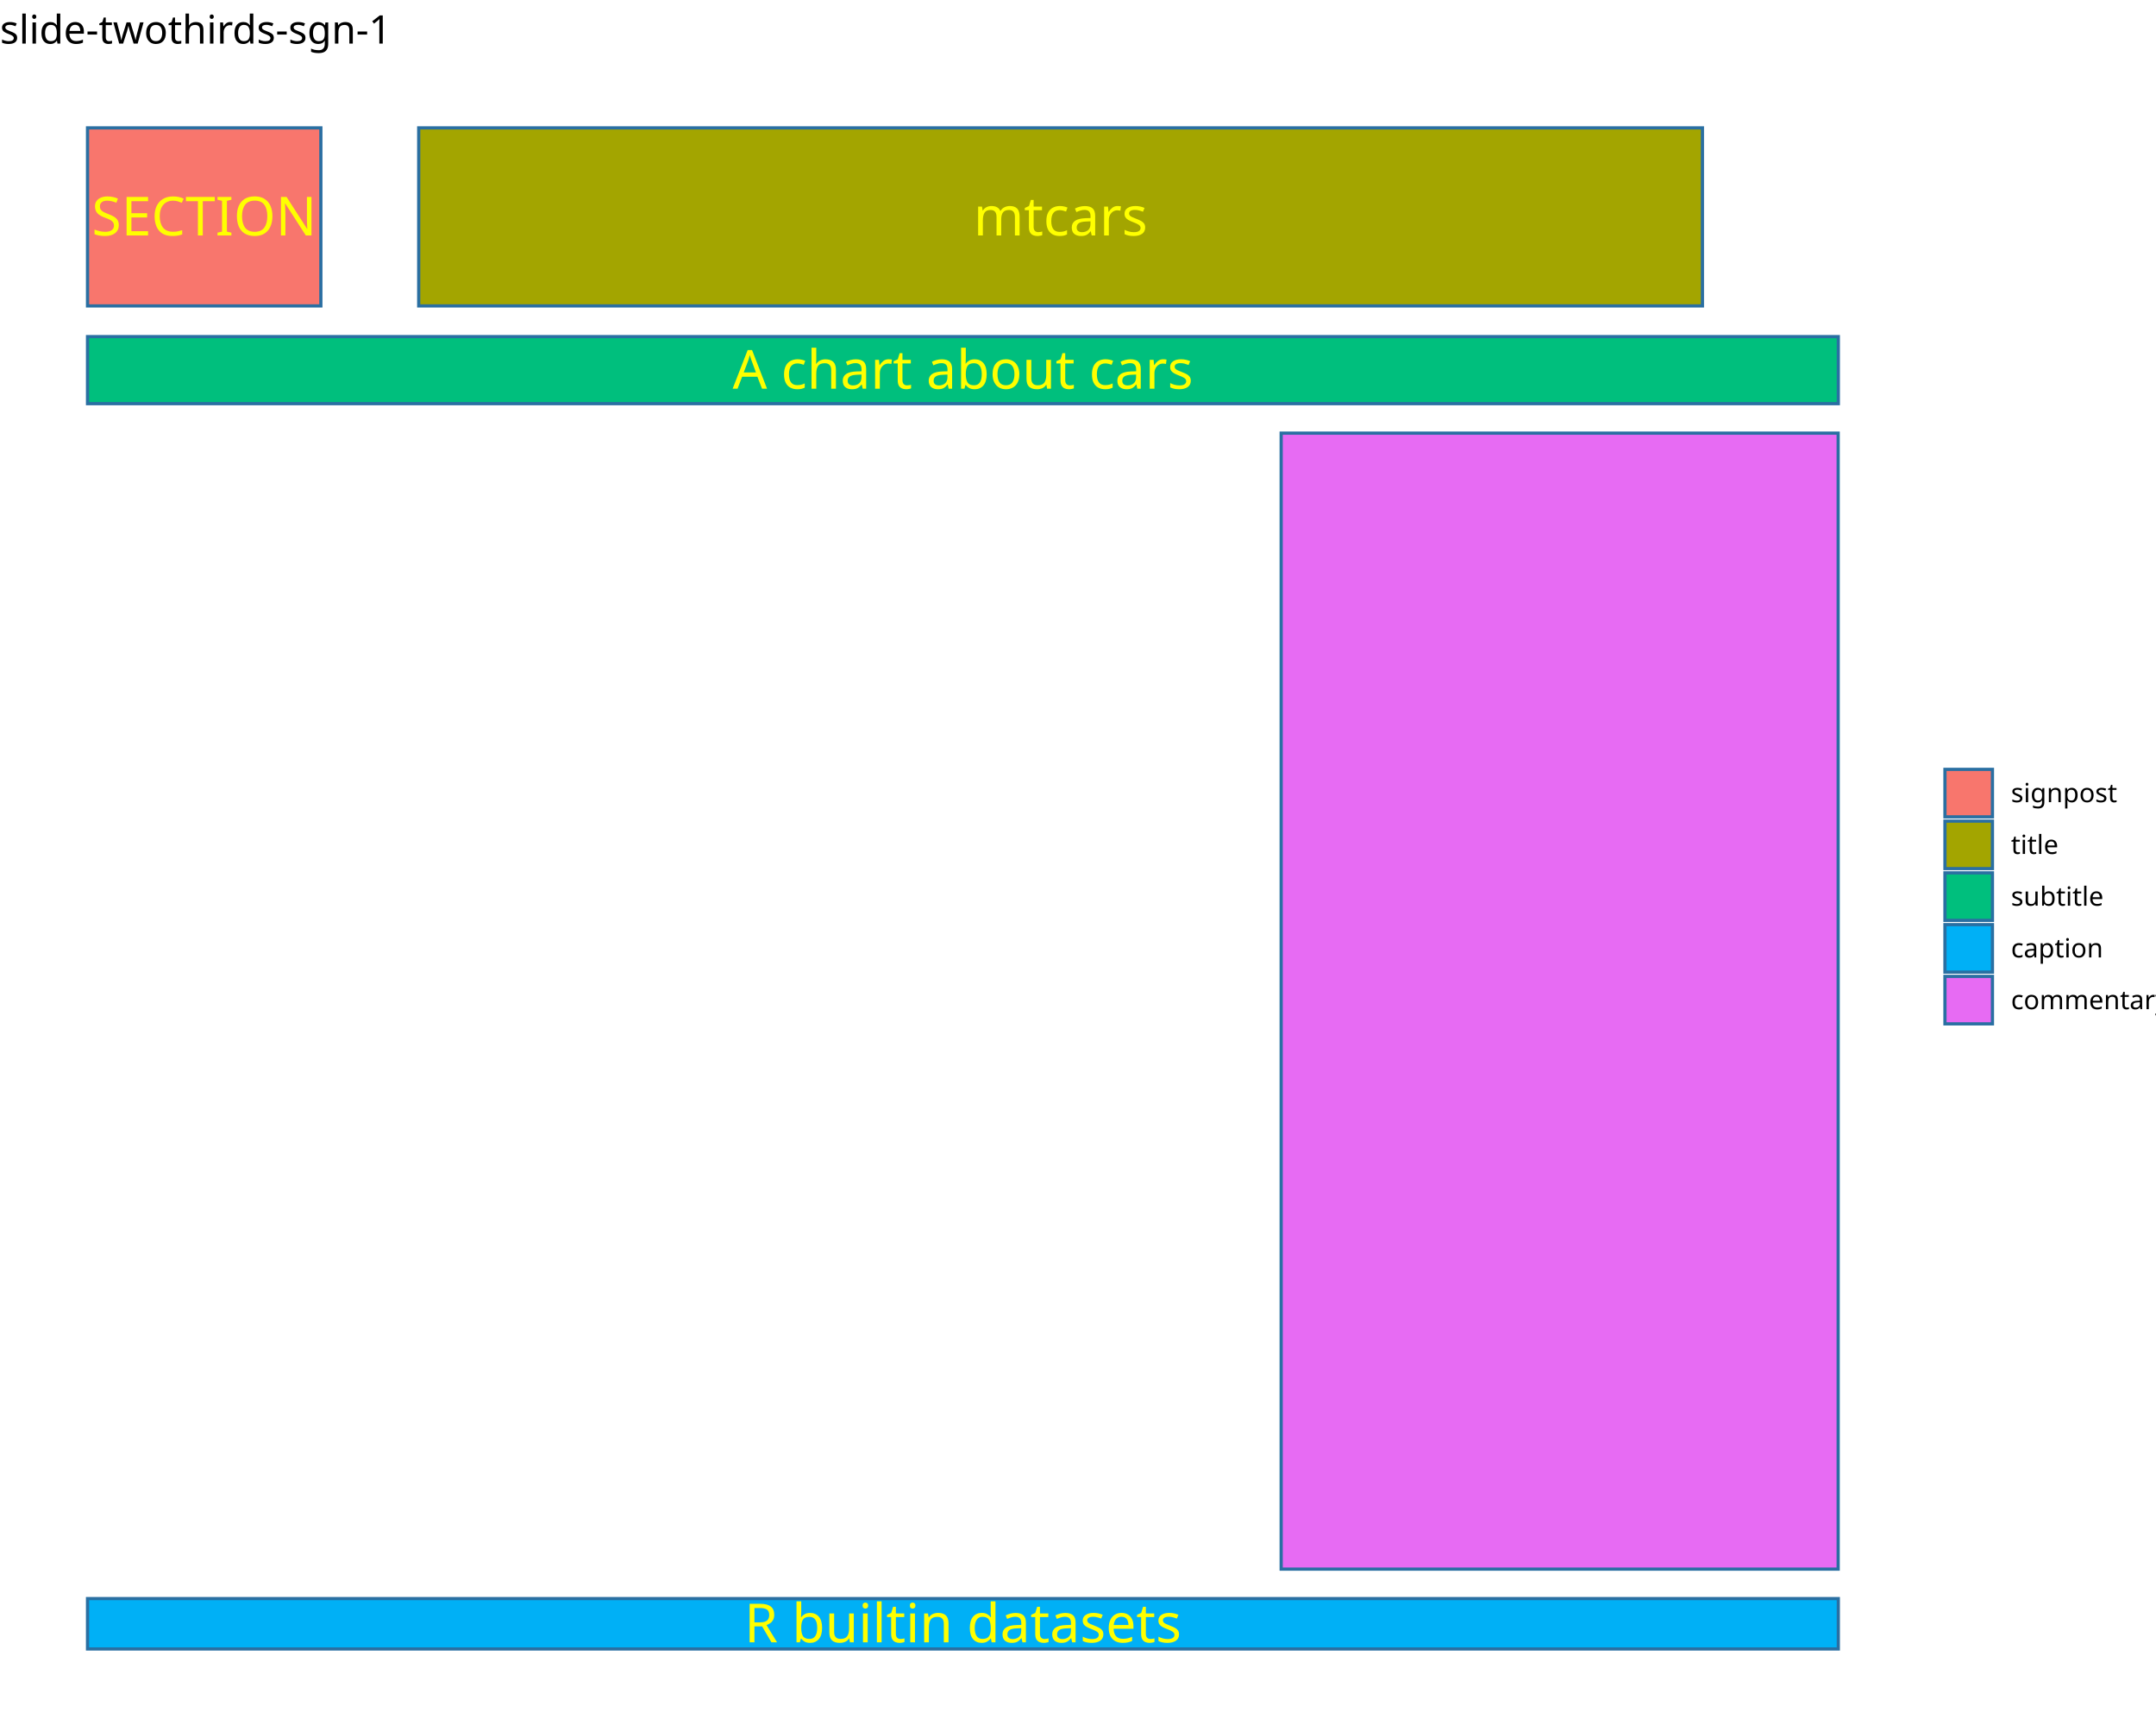
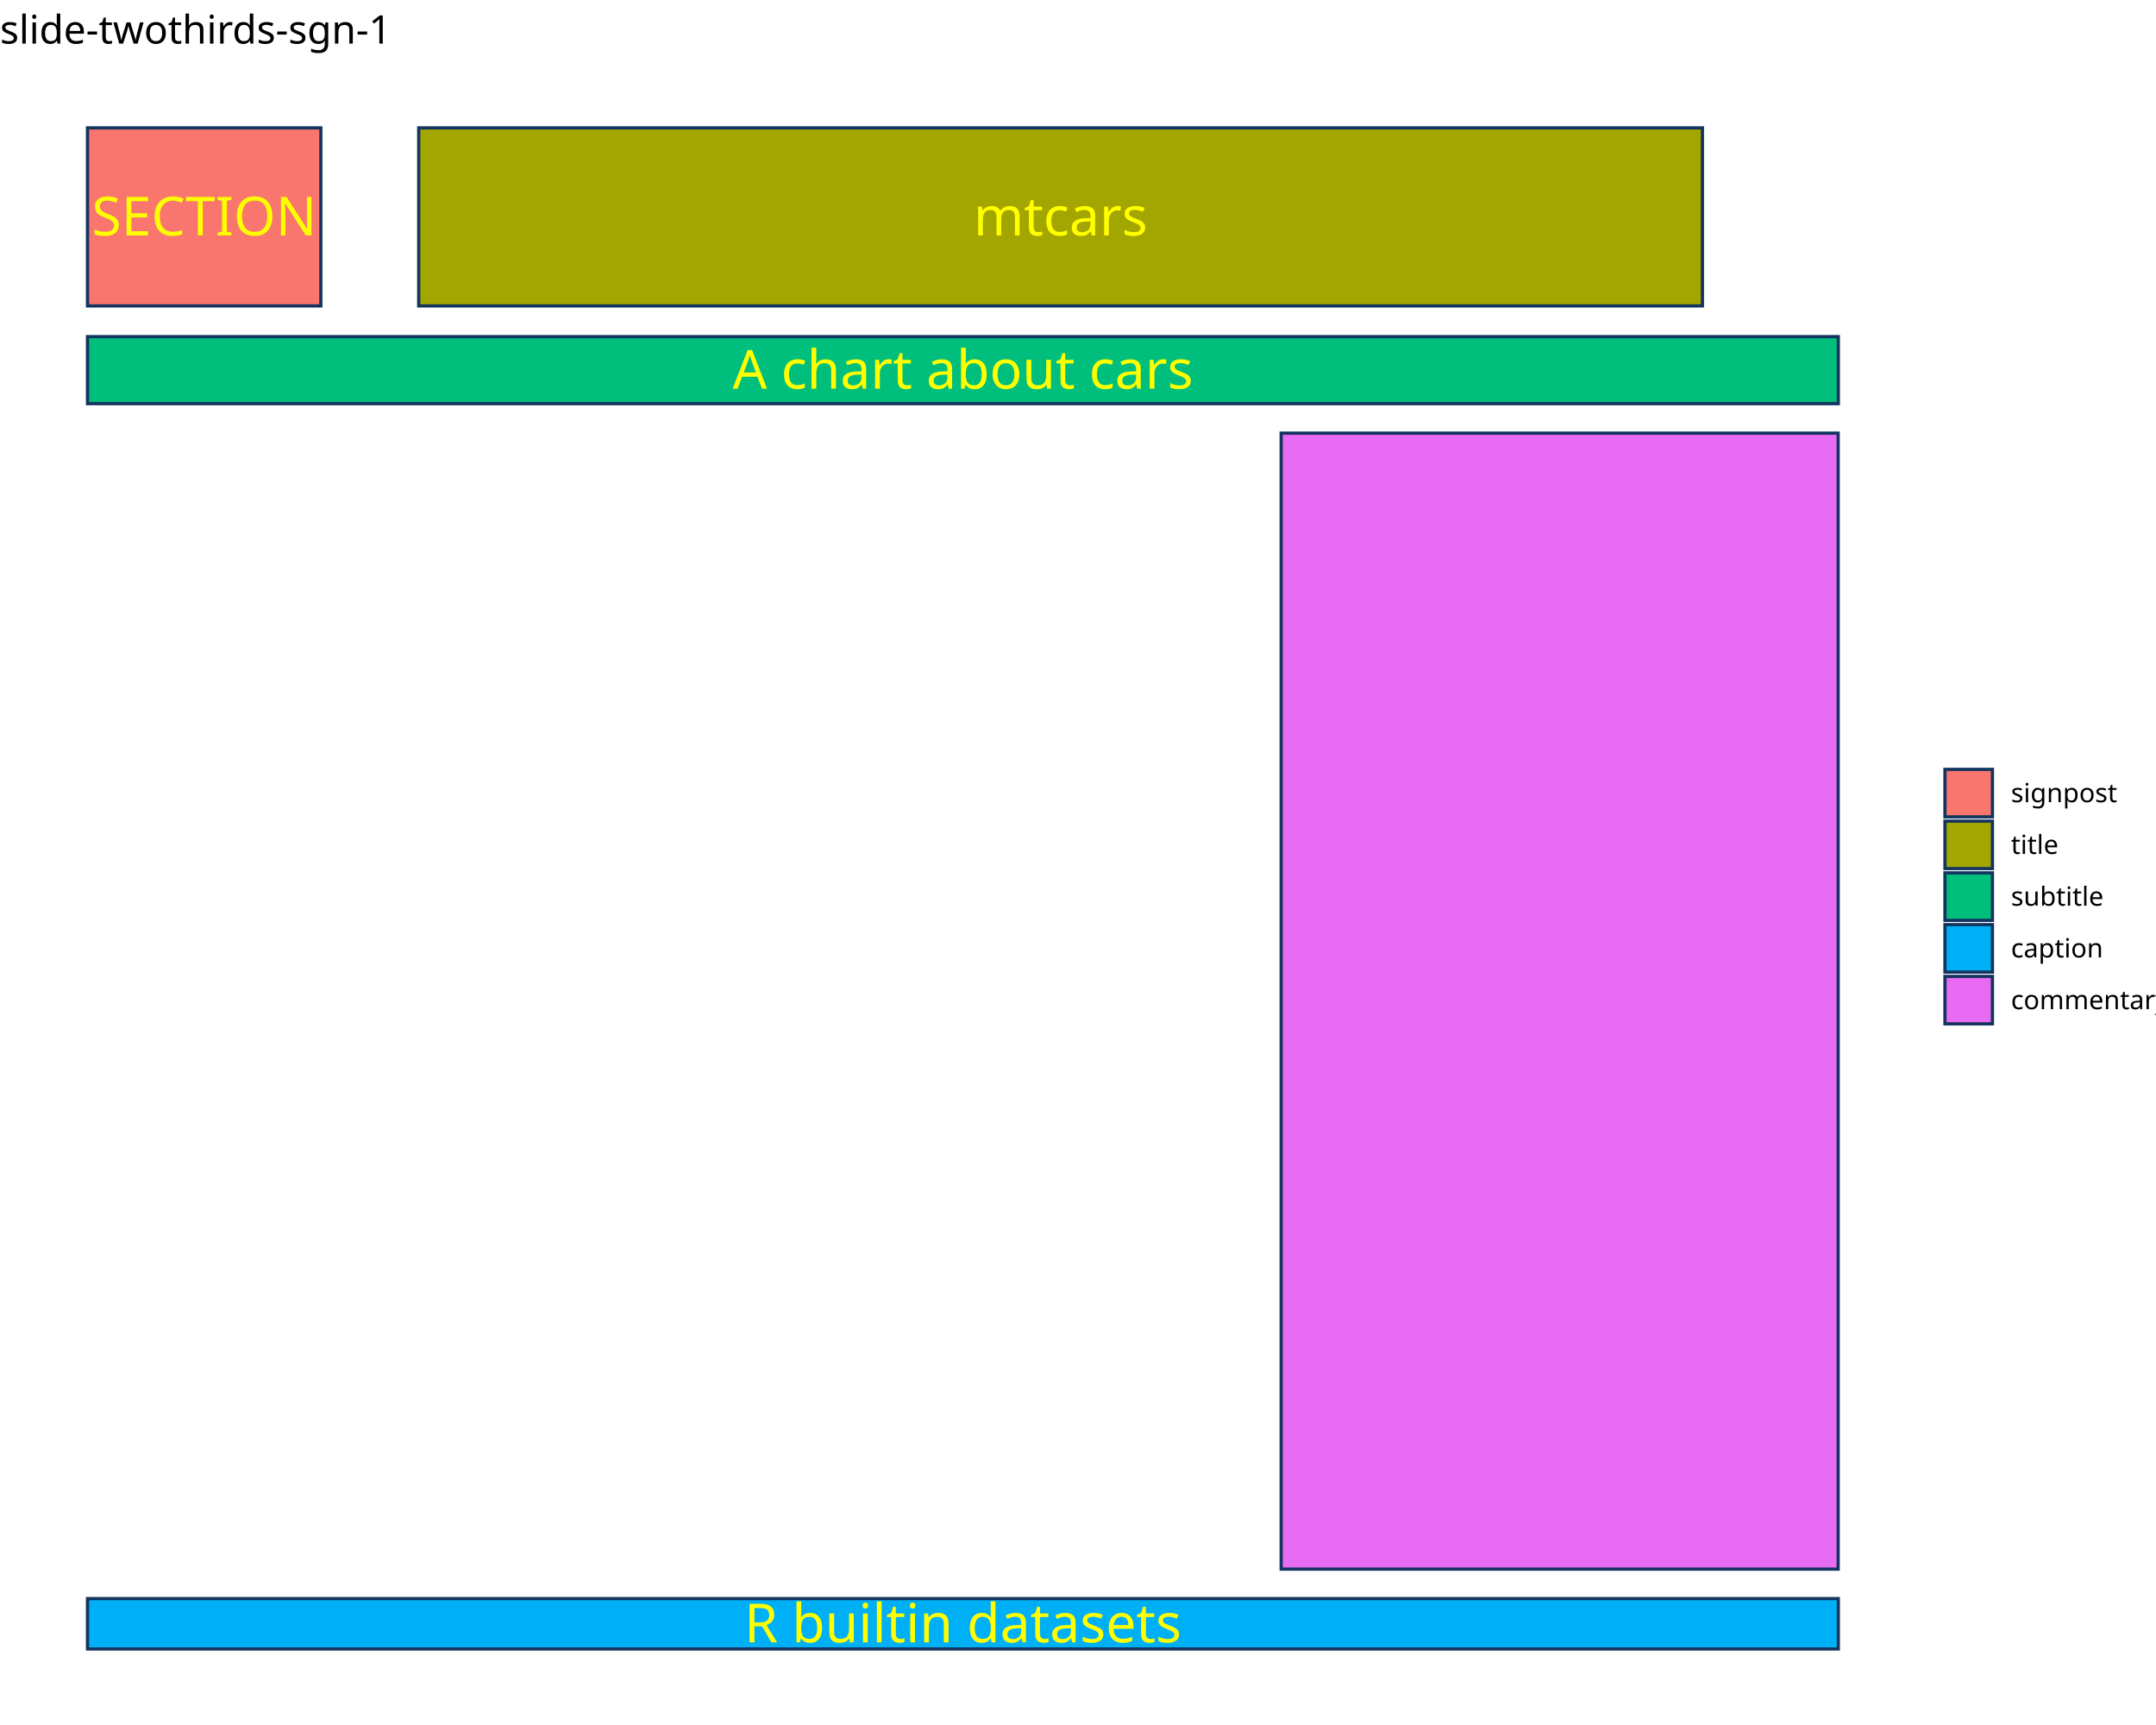
<svg xmlns="http://www.w3.org/2000/svg" class="svglite" data-engine-version="2.0" width="720.00pt" height="576.00pt" viewBox="0 0 720.00 576.00">
  <defs>
    <style type="text/css">
    .svglite line, .svglite polyline, .svglite polygon, .svglite path, .svglite rect, .svglite circle {
      fill: none;
      stroke: #000000;
      stroke-linecap: round;
      stroke-linejoin: round;
      stroke-miterlimit: 10.00;
    }
  </style>
  </defs>
  <rect width="100%" height="100%" style="stroke: none; fill: #FFFFFF;" />
  <defs>
    <clipPath id="cpMC4wMHw3MjAuMDB8MC4wMHw1NzYuMDA=">
      <rect x="0.00" y="0.00" width="720.00" height="576.00" />
    </clipPath>
  </defs>
  <g clip-path="url(#cpMC4wMHw3MjAuMDB8MC4wMHw1NzYuMDA=)">
</g>
  <defs>
    <clipPath id="cpMC4wMHw2NDMuMTR8MTcuMzB8NTc2LjAw">
      <rect x="0.00" y="17.30" width="643.14" height="558.70" />
    </clipPath>
  </defs>
  <g clip-path="url(#cpMC4wMHw2NDMuMTR8MTcuMzB8NTc2LjAw)">
-     <rect x="29.23" y="42.70" width="77.92" height="59.45" style="stroke-width: 1.07; stroke: #2A6FA2; stroke-linecap: square; stroke-linejoin: miter; fill: #F8766D;" />
-     <rect x="139.83" y="42.70" width="428.70" height="59.45" style="stroke-width: 1.07; stroke: #2A6FA2; stroke-linecap: square; stroke-linejoin: miter; fill: #A3A500;" />
-     <rect x="29.23" y="112.40" width="584.68" height="22.39" style="stroke-width: 1.07; stroke: #2A6FA2; stroke-linecap: square; stroke-linejoin: miter; fill: #00BF7D;" />
-     <rect x="29.23" y="533.79" width="584.68" height="16.82" style="stroke-width: 1.07; stroke: #2A6FA2; stroke-linecap: square; stroke-linejoin: miter; fill: #00B0F6;" />
-     <rect x="427.85" y="144.63" width="186.01" height="379.32" style="stroke-width: 1.07; stroke: #2A6FA2; stroke-linecap: square; stroke-linejoin: miter; fill: #E76BF3;" />
+     <rect x="29.23" y="42.70" width="77.92" height="59.45" style="stroke-width: 1.07; stroke: #13345E; stroke-linecap: butt; stroke-linejoin: miter; fill: #F8766D;" />
+     <rect x="139.83" y="42.70" width="428.70" height="59.45" style="stroke-width: 1.07; stroke: #13345E; stroke-linecap: butt; stroke-linejoin: miter; fill: #A3A500;" />
+     <rect x="29.23" y="112.40" width="584.68" height="22.39" style="stroke-width: 1.07; stroke: #13345E; stroke-linecap: butt; stroke-linejoin: miter; fill: #00BF7D;" />
+     <rect x="29.23" y="533.79" width="584.68" height="16.82" style="stroke-width: 1.07; stroke: #13345E; stroke-linecap: butt; stroke-linejoin: miter; fill: #00B0F6;" />
+     <rect x="427.85" y="144.63" width="186.01" height="379.32" style="stroke-width: 1.07; stroke: #13345E; stroke-linecap: butt; stroke-linejoin: miter; fill: #E76BF3;" />
    <text x="68.20" y="78.62" text-anchor="middle" style="font-size: 18.00px; fill: #FFFF00; font-family: sans;" textLength="80.03px" lengthAdjust="spacingAndGlyphs">SECTION</text>
    <text x="354.18" y="78.62" text-anchor="middle" style="font-size: 18.00px; fill: #FFFF00; font-family: sans;" textLength="54.02px" lengthAdjust="spacingAndGlyphs">mtcars</text>
    <text x="321.57" y="129.79" text-anchor="middle" style="font-size: 18.00px; fill: #FFFF00; font-family: sans;" textLength="146.10px" lengthAdjust="spacingAndGlyphs">A chart about cars</text>
    <text x="321.57" y="548.39" text-anchor="middle" style="font-size: 18.00px; fill: #FFFF00; font-family: sans;" textLength="138.09px" lengthAdjust="spacingAndGlyphs">R builtin datasets</text>
  </g>
  <g clip-path="url(#cpMC4wMHw3MjAuMDB8MC4wMHw1NzYuMDA=)">
-     <rect x="649.52" y="256.90" width="15.86" height="15.86" style="stroke-width: 1.07; stroke: #2A6FA2; stroke-linecap: square; stroke-linejoin: miter; fill: #F8766D;" />
-     <rect x="649.52" y="274.18" width="15.86" height="15.86" style="stroke-width: 1.07; stroke: #2A6FA2; stroke-linecap: square; stroke-linejoin: miter; fill: #A3A500;" />
-     <rect x="649.52" y="291.46" width="15.86" height="15.86" style="stroke-width: 1.07; stroke: #2A6FA2; stroke-linecap: square; stroke-linejoin: miter; fill: #00BF7D;" />
-     <rect x="649.52" y="308.74" width="15.86" height="15.86" style="stroke-width: 1.07; stroke: #2A6FA2; stroke-linecap: square; stroke-linejoin: miter; fill: #00B0F6;" />
-     <rect x="649.52" y="326.02" width="15.86" height="15.86" style="stroke-width: 1.07; stroke: #2A6FA2; stroke-linecap: square; stroke-linejoin: miter; fill: #E76BF3;" />
+     <rect x="649.52" y="256.90" width="15.86" height="15.86" style="stroke-width: 1.07; stroke: #13345E; stroke-linecap: butt; stroke-linejoin: miter; fill: #F8766D;" />
+     <rect x="649.52" y="274.18" width="15.86" height="15.86" style="stroke-width: 1.07; stroke: #13345E; stroke-linecap: butt; stroke-linejoin: miter; fill: #A3A500;" />
+     <rect x="649.52" y="291.46" width="15.86" height="15.86" style="stroke-width: 1.07; stroke: #13345E; stroke-linecap: butt; stroke-linejoin: miter; fill: #00BF7D;" />
+     <rect x="649.52" y="308.74" width="15.86" height="15.86" style="stroke-width: 1.07; stroke: #13345E; stroke-linecap: butt; stroke-linejoin: miter; fill: #00B0F6;" />
+     <rect x="649.52" y="326.02" width="15.86" height="15.86" style="stroke-width: 1.07; stroke: #13345E; stroke-linecap: butt; stroke-linejoin: miter; fill: #E76BF3;" />
    <text x="671.57" y="267.86" style="font-size: 8.80px; font-family: sans;" textLength="32.78px" lengthAdjust="spacingAndGlyphs">signpost</text>
    <text x="671.57" y="285.14" style="font-size: 8.80px; font-family: sans;" textLength="13.69px" lengthAdjust="spacingAndGlyphs">title</text>
    <text x="671.57" y="302.42" style="font-size: 8.80px; font-family: sans;" textLength="27.88px" lengthAdjust="spacingAndGlyphs">subtitle</text>
    <text x="671.57" y="319.70" style="font-size: 8.80px; font-family: sans;" textLength="28.38px" lengthAdjust="spacingAndGlyphs">caption</text>
    <text x="671.57" y="336.98" style="font-size: 8.80px; font-family: sans;" textLength="48.43px" lengthAdjust="spacingAndGlyphs">commentary</text>
    <text x="0.00" y="14.56" style="font-size: 13.20px; font-family: sans;" textLength="121.79px" lengthAdjust="spacingAndGlyphs">slide-twothirds-sgn-1</text>
  </g>
</svg>
